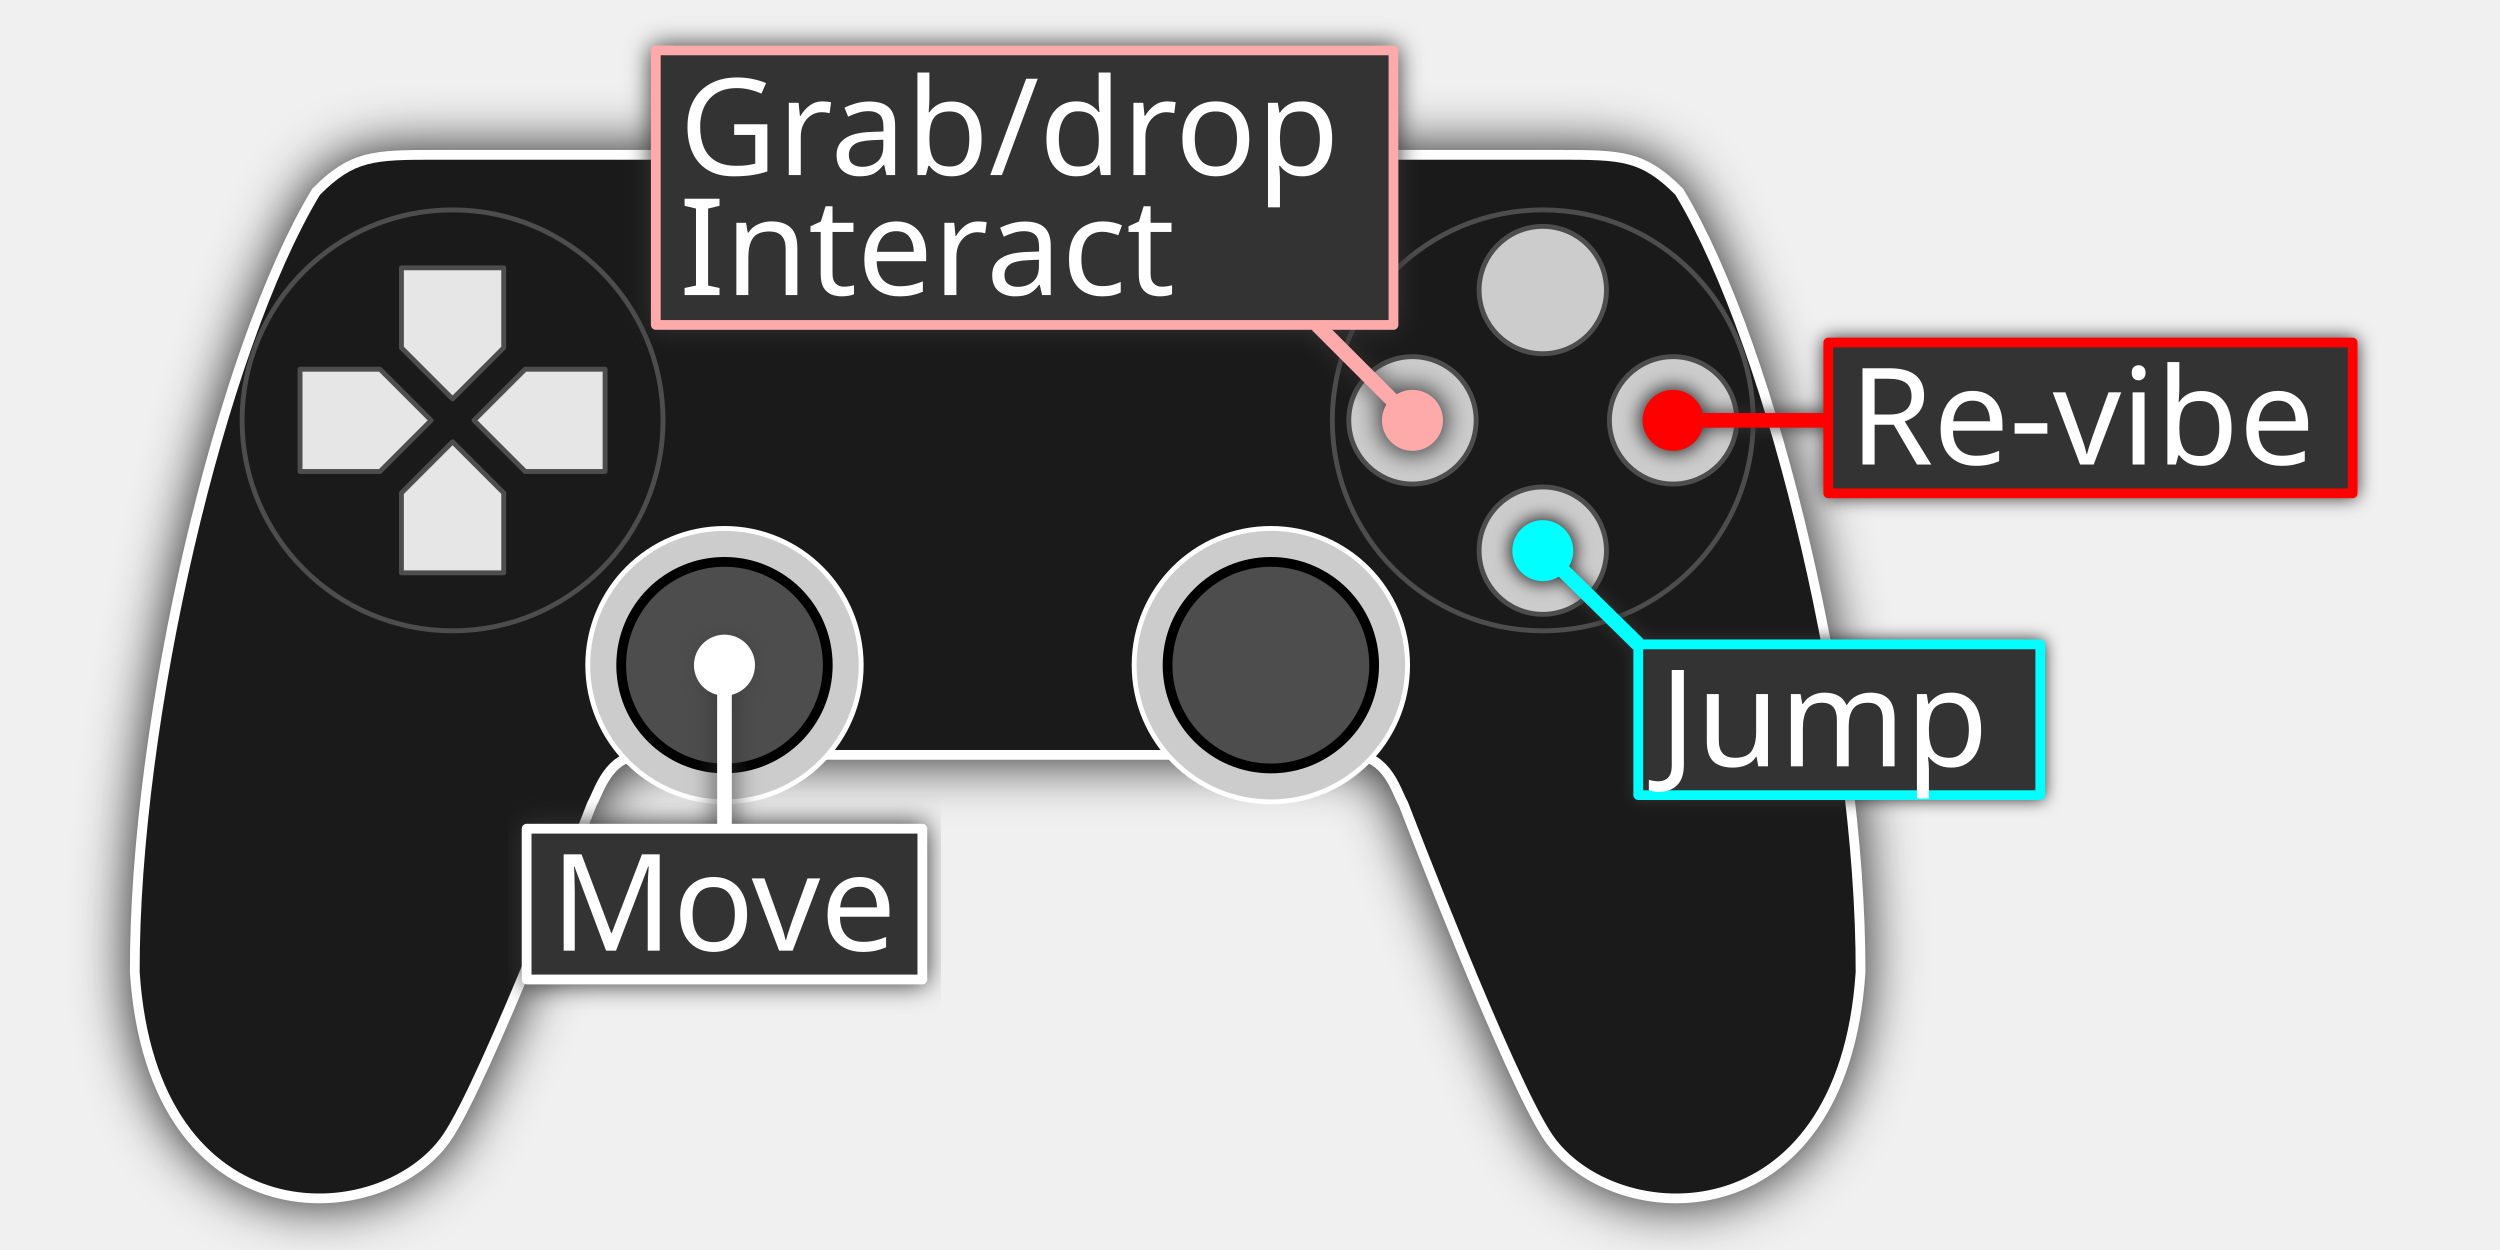
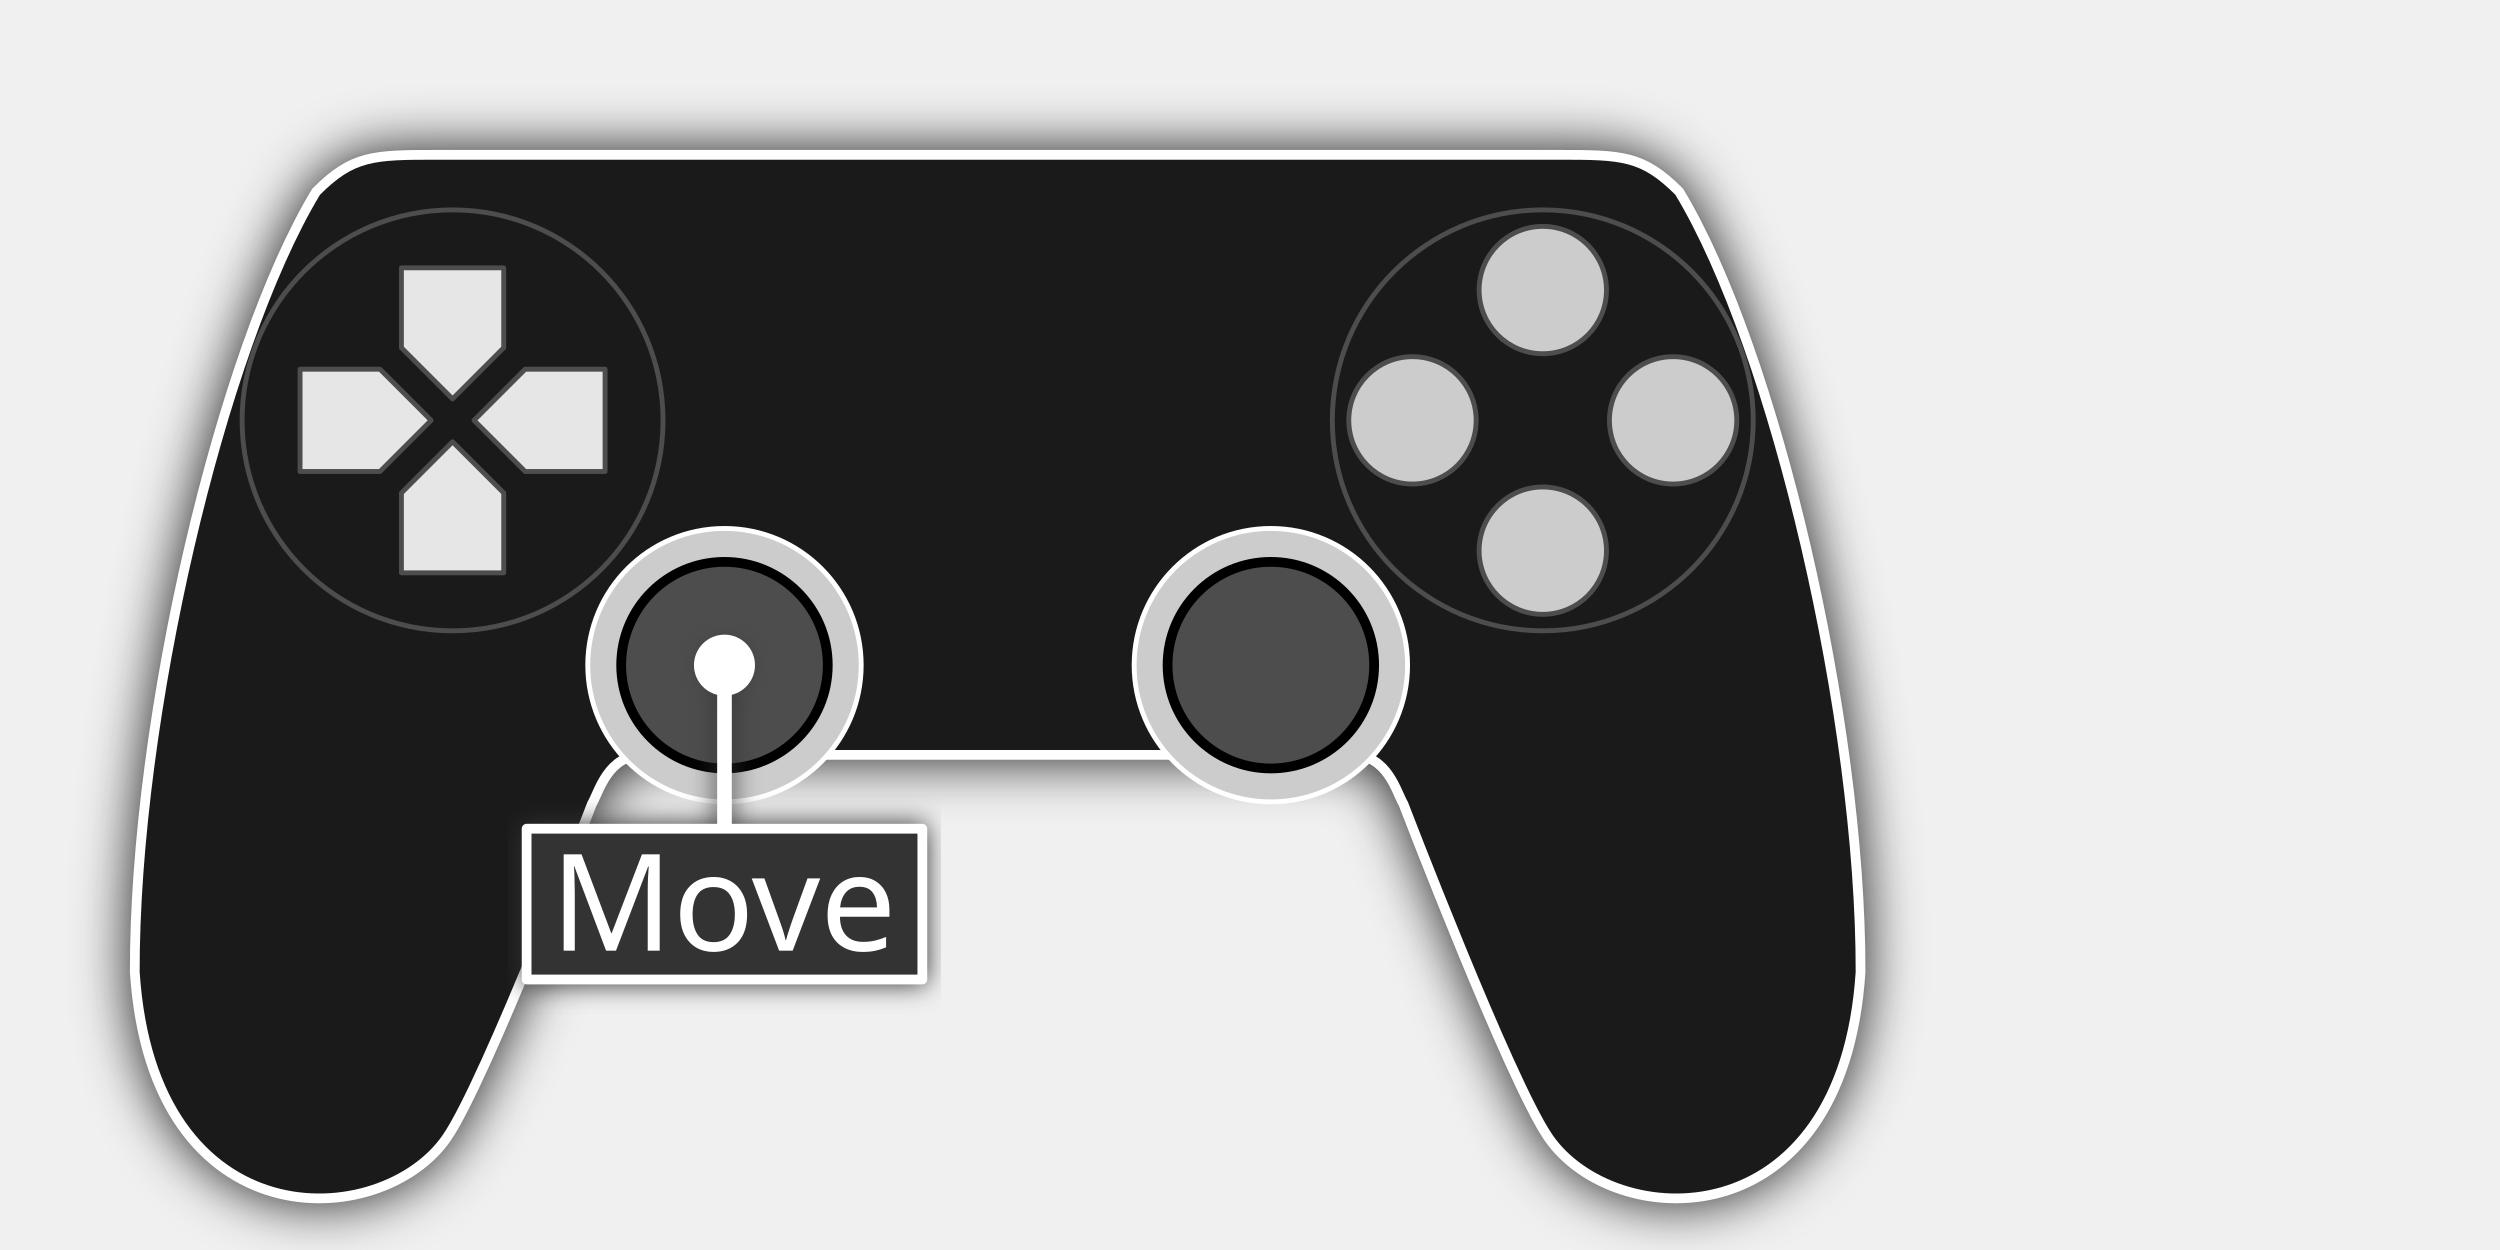
<svg xmlns="http://www.w3.org/2000/svg" id="svg8" version="1.1" viewBox="0 0 270.93 135.465" height="512" width="1024">
  <defs id="defs2">
    <filter style="color-interpolation-filters:sRGB" id="filter1122" x="-0.039" width="1.077" y="-0.064" height="1.127">
      <feGaussianBlur stdDeviation="11.423" id="feGaussianBlur1124" />
    </filter>
    <filter style="color-interpolation-filters:sRGB" id="filter1201" x="-0.033" width="1.066" y="-0.089" height="1.177">
      <feGaussianBlur stdDeviation="5.128" id="feGaussianBlur1203" />
    </filter>
    <filter style="color-interpolation-filters:sRGB" id="filter1234" x="-0.037" width="1.073" y="-0.069" height="1.139">
      <feGaussianBlur stdDeviation="3.355" id="feGaussianBlur1236" />
    </filter>
    <filter style="color-interpolation-filters:sRGB" id="filter1325" x="-0.036" width="1.073" y="-0.071" height="1.141">
      <feGaussianBlur stdDeviation="4.931" id="feGaussianBlur1327" />
    </filter>
    <filter style="color-interpolation-filters:sRGB" id="filter1384" x="-0.029" width="1.059" y="-0.131" height="1.263">
      <feGaussianBlur stdDeviation="3.599" id="feGaussianBlur1386" />
    </filter>
  </defs>
  <g id="layer1" style="display:inline">
    <path id="path1112" style="color:#000000;font-style:normal;font-variant:normal;font-weight:normal;font-stretch:normal;font-size:medium;line-height:normal;font-family:sans-serif;font-variant-ligatures:normal;font-variant-position:normal;font-variant-caps:normal;font-variant-numeric:normal;font-variant-alternates:normal;font-variant-east-asian:normal;font-feature-settings:normal;font-variation-settings:normal;text-indent:0;text-align:start;text-decoration:none;text-decoration-line:none;text-decoration-style:solid;text-decoration-color:#000000;letter-spacing:normal;word-spacing:normal;text-transform:none;writing-mode:lr-tb;direction:ltr;text-orientation:mixed;dominant-baseline:auto;baseline-shift:baseline;text-anchor:start;white-space:normal;shape-padding:0;shape-margin:0;inline-size:0;clip-rule:nonzero;display:inline;overflow:visible;visibility:visible;isolation:auto;mix-blend-mode:normal;color-interpolation:sRGB;color-interpolation-filters:linearRGB;solid-color:#000000;solid-opacity:1;vector-effect:none;fill:#1a1a1a;fill-opacity:1;fill-rule:nonzero;stroke:none;stroke-width:4;stroke-linecap:butt;stroke-linejoin:miter;stroke-miterlimit:4;stroke-dasharray:none;stroke-dashoffset:0;stroke-opacity:1;filter:url(#filter1122);color-rendering:auto;image-rendering:auto;shape-rendering:auto;text-rendering:auto;enable-background:accumulate;stop-color:#000000" d="m 178.887,61.418 c -13.095,0 -21.864,0.024 -29.453,2.037 -7.589,2.013 -13.787,6.072 -21.35,13.635 l -0.176,0.178 -0.127,0.207 C 88.189,142.859 53.012,294.558 53.209,398.191 v 0.066 0.059 c 3.665,56.023 29.542,83.668 58.09,91.84 28.548,8.172 59.455,-2.767 73.383,-23.061 4.187,-6.101 9.868,-17.542 16.205,-31.484 6.337,-13.943 13.267,-30.318 19.701,-45.961 12.853,-31.25 23.679,-59.524 23.703,-59.588 3.436,-5.982 6.156,-18.875 19.312,-18.875 h 145.041 145.041 c 13.157,0 15.874,12.893 19.311,18.875 0.023,0.064 10.852,28.338 23.705,59.588 6.434,15.643 13.364,32.018 19.701,45.961 6.337,13.943 12.016,25.384 16.203,31.484 13.928,20.293 44.844,31.232 73.393,23.061 28.548,-8.172 54.417,-35.817 58.082,-91.84 l 0.008,-0.059 v -0.066 C 764.285,294.558 729.1,142.859 689.508,77.475 l -0.127,-0.207 -0.17,-0.178 C 681.648,69.527 675.444,65.468 667.855,63.455 660.266,61.442 651.504,61.418 638.408,61.418 H 408.645 Z" transform="scale(0.26458)" />
    <path id="path896" style="fill:#1a1a1a;stroke:#ffffff;stroke-width:1.058;stroke-linecap:butt;stroke-linejoin:miter;stroke-miterlimit:4;stroke-dasharray:none;stroke-opacity:1" d="m 47.329,16.779 c -6.927,0 -9.134,0.059 -13.067,3.993 -10.358,17.106 -19.708,57.284 -19.656,84.581 1.92,29.348 26.769,28.208 33.821,17.933 4.231,-6.165 15.722,-36.164 15.722,-36.164 0.778,-1.317 1.716,-5.316 5.595,-5.316 h 38.375 38.375 c 3.88,0 4.817,4 5.595,5.316 0,0 11.491,29.999 15.722,36.164 7.052,10.275 31.901,11.415 33.821,-17.933 0.052,-27.298 -9.297,-67.475 -19.656,-84.581 -3.934,-3.934 -6.141,-3.993 -13.067,-3.993 h -60.79 z" />
    <circle style="fill:#cccccc;stroke:#ffffff;stroke-width:0.529;stroke-linecap:round;stroke-linejoin:round;stroke-miterlimit:4;stroke-dasharray:none;paint-order:markers fill stroke" id="circle864" cx="137.725" cy="72.086" r="14.816" />
    <circle style="fill:none;stroke:#4d4d4d;stroke-width:0.529;stroke-linecap:round;stroke-linejoin:round;stroke-miterlimit:4;stroke-dasharray:none;paint-order:markers fill stroke" id="path840" cx="167.194" cy="45.554" r="22.809" />
    <circle style="fill:#cccccc;stroke:#4d4d4d;stroke-width:0.529;stroke-linecap:round;stroke-linejoin:round;stroke-miterlimit:4;stroke-dasharray:none;paint-order:markers fill stroke" id="circle13" cx="167.194" cy="31.432" r="6.901" />
    <circle style="fill:#cccccc;stroke:#4d4d4d;stroke-width:0.529;stroke-linecap:round;stroke-linejoin:round;stroke-miterlimit:4;stroke-dasharray:none;paint-order:markers fill stroke" id="circle842" cx="181.316" cy="45.554" r="6.901" />
    <circle style="fill:#cccccc;stroke:#4d4d4d;stroke-width:0.529;stroke-linecap:round;stroke-linejoin:round;stroke-miterlimit:4;stroke-dasharray:none;paint-order:markers fill stroke" id="circle844" cx="167.194" cy="59.676" r="6.901" />
    <circle style="fill:#cccccc;stroke:#4d4d4d;stroke-width:0.529;stroke-linecap:round;stroke-linejoin:round;stroke-miterlimit:4;stroke-dasharray:none;paint-order:markers fill stroke" id="circle846" cx="153.072" cy="45.554" r="6.901" />
    <circle style="fill:#4d4d4d;stroke:#000000;stroke-width:1.058;stroke-linecap:round;stroke-linejoin:round;stroke-miterlimit:4;stroke-dasharray:none;paint-order:markers fill stroke" id="circle862" cx="137.725" cy="72.086" r="11.194" />
    <circle style="fill:#cccccc;stroke:#ffffff;stroke-width:0.529;stroke-linecap:round;stroke-linejoin:round;stroke-miterlimit:4;stroke-dasharray:none;paint-order:markers fill stroke" id="circle878" cx="-78.513" cy="72.086" r="14.816" transform="scale(-1,1)" />
    <circle style="fill:none;stroke:#4d4d4d;stroke-width:0.529;stroke-linecap:round;stroke-linejoin:round;stroke-miterlimit:4;stroke-dasharray:none;paint-order:markers fill stroke" id="circle882" cx="-49.045" cy="45.554" r="22.809" transform="scale(-1,1)" />
    <circle style="fill:#4d4d4d;stroke:#000000;stroke-width:1.058;stroke-linecap:round;stroke-linejoin:round;stroke-miterlimit:4;stroke-dasharray:none;paint-order:markers fill stroke" id="circle892" cx="-78.513" cy="72.086" r="11.194" transform="scale(-1,1)" />
    <path id="rect917" style="opacity:1;fill:#e6e6e6;stroke:#4d4d4d;stroke-width:0.529;stroke-linecap:round;stroke-linejoin:round;stroke-miterlimit:4;stroke-dasharray:none;paint-order:markers fill stroke" d="m 43.502,29.027 v 8.659 l 5.543,5.543 5.543,-5.543 v -8.659 z m -10.984,10.984 v 11.087 h 8.659 l 5.543,-5.543 -5.543,-5.544 z m 24.396,0 -5.543,5.543 5.543,5.544 h 8.659 v -11.087 z m -7.868,7.868 -5.543,5.543 v 8.659 h 11.086 v -8.659 z" />
  </g>
  <g id="layer2" style="display:inline">
    <path id="path1176" style="color:#000000;font-style:normal;font-variant:normal;font-weight:normal;font-stretch:normal;font-size:medium;line-height:normal;font-family:sans-serif;font-variant-ligatures:normal;font-variant-position:normal;font-variant-caps:normal;font-variant-numeric:normal;font-variant-alternates:normal;font-variant-east-asian:normal;font-feature-settings:normal;font-variation-settings:normal;text-indent:0;text-align:start;text-decoration:none;text-decoration-line:none;text-decoration-style:solid;text-decoration-color:#000000;letter-spacing:normal;word-spacing:normal;text-transform:none;writing-mode:lr-tb;direction:ltr;text-orientation:mixed;dominant-baseline:auto;baseline-shift:baseline;text-anchor:start;white-space:normal;shape-padding:0;shape-margin:0;inline-size:0;clip-rule:nonzero;display:inline;overflow:visible;visibility:visible;isolation:auto;mix-blend-mode:normal;color-interpolation:sRGB;color-interpolation-filters:linearRGB;solid-color:#000000;solid-opacity:1;vector-effect:none;fill:#333333;fill-opacity:1;fill-rule:nonzero;stroke:none;stroke-width:4;stroke-linecap:round;stroke-linejoin:round;stroke-miterlimit:4;stroke-dasharray:none;stroke-dashoffset:0;stroke-opacity:1;paint-order:normal;filter:url(#filter1201);color-rendering:auto;image-rendering:auto;shape-rendering:auto;text-rendering:auto;enable-background:accumulate;stop-color:#000000" d="m 296.748,264.172 c -4.575,-7.7e-4 -8.285,3.708 -8.285,8.283 -1e-4,3.416 2.097,6.482 5.281,7.721 v 57.262 h -78.043 c -1.105,1.1e-4 -2,0.895 -2,2 v 61.758 c -9.7e-4,1.105 0.895,2.002 2,2.002 h 162.094 c 1.105,-1.1e-4 2.001,-0.897 2,-2.002 V 339.438 c -1.1e-4,-1.105 -0.895,-2 -2,-2 h -78.049 v -57.26 c 3.186,-1.237 5.285,-4.305 5.285,-7.723 -3.1e-4,-4.575 -3.709,-8.283 -8.283,-8.283 z" transform="scale(0.26458)" />
    <rect style="display:inline;fill:#333333;stroke:#ffffff;stroke-width:1.058;stroke-linecap:round;stroke-linejoin:round;stroke-miterlimit:4;stroke-dasharray:none;paint-order:normal" id="rect990" width="42.886" height="16.341" x="57.071" y="89.808" />
    <text xml:space="preserve" style="font-style:normal;font-weight:normal;font-size:14.611px;line-height:1.25;font-family:sans-serif;letter-spacing:0px;word-spacing:0px;display:inline;fill:#ffffff;fill-opacity:1;stroke:none;stroke-width:1.058;stroke-linecap:round;stroke-miterlimit:4;stroke-dasharray:none;paint-order:stroke markers fill" x="59.665" y="103.027" id="text940">
      <tspan id="tspan938" x="59.665" y="103.027" style="font-style:normal;font-variant:normal;font-weight:normal;font-stretch:normal;font-family:'Quicksand Medium';-inkscape-font-specification:'Quicksand Medium, ';fill:#ffffff;stroke:none;stroke-width:1.058;stroke-linecap:round;stroke-miterlimit:4;stroke-dasharray:none;paint-order:stroke markers fill">Move</tspan>
    </text>
    <path style="display:inline;fill:none;fill-rule:evenodd;stroke:#ffffff;stroke-width:1.587;stroke-linecap:butt;stroke-linejoin:miter;stroke-miterlimit:4;stroke-dasharray:none;stroke-opacity:1" d="m 78.513,72.086 v 17.721" id="path1026" />
    <circle style="display:inline;opacity:1;fill:#ffffff;stroke:none;stroke-width:1.587;stroke-linecap:round;stroke-linejoin:round;stroke-miterlimit:4;stroke-dasharray:none;stroke-opacity:1;paint-order:normal" id="path1030" cx="78.513" cy="72.086" r="3.307" />
  </g>
-   <g id="g1000" style="display:inline">
+   <g id="g1000" style="display:none">
    <path id="path1221" style="color:#000000;font-style:normal;font-variant:normal;font-weight:normal;font-stretch:normal;font-size:medium;line-height:normal;font-family:sans-serif;font-variant-ligatures:normal;font-variant-position:normal;font-variant-caps:normal;font-variant-numeric:normal;font-variant-alternates:normal;font-variant-east-asian:normal;font-feature-settings:normal;font-variation-settings:normal;text-indent:0;text-align:start;text-decoration:none;text-decoration-line:none;text-decoration-style:solid;text-decoration-color:#000000;letter-spacing:normal;word-spacing:normal;text-transform:none;writing-mode:lr-tb;direction:ltr;text-orientation:mixed;dominant-baseline:auto;baseline-shift:baseline;text-anchor:start;white-space:normal;shape-padding:0;shape-margin:0;inline-size:0;clip-rule:nonzero;display:inline;overflow:visible;visibility:visible;isolation:auto;mix-blend-mode:normal;color-interpolation:sRGB;color-interpolation-filters:linearRGB;solid-color:#000000;solid-opacity:1;vector-effect:none;fill:#333333;fill-opacity:1;fill-rule:nonzero;stroke:none;stroke-width:4;stroke-linecap:round;stroke-linejoin:round;stroke-miterlimit:4;stroke-dasharray:none;stroke-dashoffset:0;stroke-opacity:1;paint-order:normal;filter:url(#filter1234);color-rendering:auto;image-rendering:auto;shape-rendering:auto;text-rendering:auto;enable-background:accumulate;stop-color:#000000" d="m 631.92,211.744 c -7.615,0 -13.812,6.189 -13.812,13.805 0,7.615 6.197,13.812 13.812,13.812 2.771,0 5.349,-0.83 7.514,-2.24 l 29.492,28.947 0.104,-0.105 v 59.73 a 2,2 0 0 0 2,2 h 164.67 a 2,2 0 0 0 2,-2 v -61.766 a 2,2 0 0 0 -2,-2 H 672.988 l 0.139,-0.141 -29.496,-28.949 c 1.324,-2.119 2.102,-4.612 2.102,-7.289 0,-7.615 -6.197,-13.805 -13.812,-13.805 z" transform="scale(0.26458)" />
    <rect style="display:inline;fill:#333333;stroke:#00ffff;stroke-width:1.058;stroke-linecap:round;stroke-linejoin:round;stroke-miterlimit:4;stroke-dasharray:none;paint-order:normal" id="rect956" width="43.569" height="16.341" x="177.541" y="69.83" />
    <text xml:space="preserve" style="font-style:normal;font-weight:normal;font-size:14.611px;line-height:1.25;font-family:sans-serif;letter-spacing:0px;word-spacing:0px;display:inline;fill:#ffffff;fill-opacity:1;stroke:none;stroke-width:1.058;stroke-linecap:round;stroke-miterlimit:4;stroke-dasharray:none;paint-order:stroke markers fill" x="179.83" y="83.049" id="text976">
      <tspan id="tspan974" x="179.83" y="83.049" style="font-style:normal;font-variant:normal;font-weight:normal;font-stretch:normal;font-family:'Quicksand Medium';-inkscape-font-specification:'Quicksand Medium, ';fill:#ffffff;stroke:none;stroke-width:1.058;stroke-linecap:round;stroke-miterlimit:4;stroke-dasharray:none;paint-order:stroke markers fill">Jump</tspan>
    </text>
    <circle style="display:inline;fill:#00ffff;stroke:none;stroke-width:0.529;stroke-linecap:round;stroke-linejoin:round;stroke-miterlimit:4;stroke-dasharray:none;paint-order:markers fill stroke" id="circle936" cx="167.194" cy="59.676" r="3.307" />
    <path style="display:inline;fill:none;fill-rule:evenodd;stroke:#00ffff;stroke-width:1.587;stroke-linecap:butt;stroke-linejoin:miter;stroke-miterlimit:4;stroke-dasharray:none;stroke-opacity:1" d="m 167.194,59.676 10.347,10.154" id="path988" />
  </g>
-   <g id="g1049" style="display:inline">
+   <g id="g1049" style="display:none">
    <path id="path1295" style="color:#000000;font-style:normal;font-variant:normal;font-weight:normal;font-stretch:normal;font-size:medium;line-height:normal;font-family:sans-serif;font-variant-ligatures:normal;font-variant-position:normal;font-variant-caps:normal;font-variant-numeric:normal;font-variant-alternates:normal;font-variant-east-asian:normal;font-feature-settings:normal;font-variation-settings:normal;text-indent:0;text-align:start;text-decoration:none;text-decoration-line:none;text-decoration-style:solid;text-decoration-color:#000000;letter-spacing:normal;word-spacing:normal;text-transform:none;writing-mode:lr-tb;direction:ltr;text-orientation:mixed;dominant-baseline:auto;baseline-shift:baseline;text-anchor:start;white-space:normal;shape-padding:0;shape-margin:0;inline-size:0;clip-rule:nonzero;display:inline;overflow:visible;visibility:visible;isolation:auto;mix-blend-mode:normal;color-interpolation:sRGB;color-interpolation-filters:linearRGB;solid-color:#000000;solid-opacity:1;vector-effect:none;fill:#333333;fill-opacity:1;fill-rule:nonzero;stroke:none;stroke-width:4;stroke-linecap:round;stroke-linejoin:round;stroke-miterlimit:4;stroke-dasharray:none;stroke-dashoffset:0;stroke-opacity:1;paint-order:normal;filter:url(#filter1325);color-rendering:auto;image-rendering:auto;shape-rendering:auto;text-rendering:auto;enable-background:accumulate;stop-color:#000000" d="m 268.615,18.639 a 2,2 0 0 0 -2,2.002 V 133.09 a 2,2 0 0 0 2,2 h 268.838 l -0.119,0.119 29.57,29.57 c -1.366,2.142 -2.168,4.676 -2.168,7.398 0,7.615 6.197,13.811 13.812,13.811 7.615,0 13.811,-6.195 13.811,-13.811 0,-7.615 -6.195,-13.812 -13.811,-13.812 -2.724,0 -5.26,0.805 -7.402,2.172 l -25.441,-25.447 h 25.062 a 2,2 0 0 0 2,-2 V 20.641 a 2,2 0 0 0 -2,-2.002 z" transform="scale(0.26458)" />
    <rect style="display:inline;opacity:1;fill:#333333;stroke:#ffaaaa;stroke-width:1.058;stroke-linecap:round;stroke-linejoin:round;stroke-miterlimit:4;stroke-dasharray:none;stroke-opacity:1;paint-order:normal" id="rect1011" width="79.943" height="29.752" x="71.07" y="5.46" />
    <text xml:space="preserve" style="font-style:normal;font-weight:normal;font-size:14.611px;line-height:0.85;font-family:sans-serif;letter-spacing:0px;word-spacing:0px;fill:#ffffff;fill-opacity:1;stroke:none;stroke-width:1.058;stroke-linecap:round;stroke-miterlimit:4;stroke-dasharray:none;paint-order:stroke markers fill" x="73.615" y="18.969" id="text1017">
      <tspan id="tspan1013" x="73.615" y="18.969" style="font-style:normal;font-variant:normal;font-weight:normal;font-stretch:normal;font-family:'Quicksand Medium';-inkscape-font-specification:'Quicksand Medium, ';fill:#ffffff;stroke:none;stroke-width:1.058;stroke-linecap:round;stroke-miterlimit:4;stroke-dasharray:none;paint-order:stroke markers fill">Grab/drop</tspan>
      <tspan x="73.615" y="31.977" style="font-style:normal;font-variant:normal;font-weight:normal;font-stretch:normal;font-family:'Quicksand Medium';-inkscape-font-specification:'Quicksand Medium, ';fill:#ffffff;stroke:none;stroke-width:1.058;stroke-linecap:round;stroke-miterlimit:4;stroke-dasharray:none;paint-order:stroke markers fill" id="tspan1015">Interact</tspan>
    </text>
    <circle style="display:inline;fill:#ffaaaa;stroke:none;stroke-width:0.529;stroke-linecap:round;stroke-linejoin:round;stroke-miterlimit:4;stroke-dasharray:none;paint-order:markers fill stroke" id="circle934" cx="153.072" cy="45.554" r="3.307" />
    <path style="display:inline;fill:none;fill-rule:evenodd;stroke:#ffaaaa;stroke-width:1.587;stroke-linecap:butt;stroke-linejoin:miter;stroke-miterlimit:4;stroke-dasharray:none;stroke-opacity:1" d="m 142.73,35.213 10.342,10.342" id="path1047" />
  </g>
-   <g id="g1097" style="display:inline">
+   <g id="g1097" style="display:none">
    <path id="path1364" style="color:#000000;font-style:normal;font-variant:normal;font-weight:normal;font-stretch:normal;font-size:medium;line-height:normal;font-family:sans-serif;font-variant-ligatures:normal;font-variant-position:normal;font-variant-caps:normal;font-variant-numeric:normal;font-variant-alternates:normal;font-variant-east-asian:normal;font-feature-settings:normal;font-variation-settings:normal;text-indent:0;text-align:start;text-decoration:none;text-decoration-line:none;text-decoration-style:solid;text-decoration-color:#000000;letter-spacing:normal;word-spacing:normal;text-transform:none;writing-mode:lr-tb;direction:ltr;text-orientation:mixed;dominant-baseline:auto;baseline-shift:baseline;text-anchor:start;white-space:normal;shape-padding:0;shape-margin:0;inline-size:0;clip-rule:nonzero;display:inline;overflow:visible;visibility:visible;isolation:auto;mix-blend-mode:normal;color-interpolation:sRGB;color-interpolation-filters:linearRGB;solid-color:#000000;solid-opacity:1;vector-effect:none;fill:#333333;fill-opacity:1;fill-rule:nonzero;stroke:none;stroke-width:4;stroke-linecap:round;stroke-linejoin:round;stroke-miterlimit:4;stroke-dasharray:none;stroke-dashoffset:0;stroke-opacity:1;paint-order:normal;filter:url(#filter1384);color-rendering:auto;image-rendering:auto;shape-rendering:auto;text-rendering:auto;enable-background:accumulate;stop-color:#000000" d="m 748.865,138.301 a 2,2 0 0 0 -2,2.002 v 28.871 h -48.092 c -1.376,-6.175 -6.891,-10.809 -13.475,-10.809 -7.615,0 -13.812,6.197 -13.812,13.812 0,7.615 6.197,13.811 13.812,13.811 6.585,0 12.101,-4.637 13.475,-10.814 h 48.092 v 26.893 a 2,2 0 0 0 2,2.002 h 214.771 a 2,2 0 0 0 2,-2.002 v -61.764 a 2,2 0 0 0 -2,-2.002 z" transform="scale(0.26458)" />
    <rect style="display:inline;fill:#333333;stroke:#ff0000;stroke-width:1.058;stroke-linecap:round;stroke-linejoin:round;stroke-miterlimit:4;stroke-dasharray:none;paint-order:normal" id="rect1051" width="56.825" height="16.341" x="198.134" y="37.122" />
    <text xml:space="preserve" style="font-style:normal;font-weight:normal;font-size:14.611px;line-height:1.25;font-family:sans-serif;letter-spacing:0px;word-spacing:0px;display:inline;fill:#ffffff;fill-opacity:1;stroke:none;stroke-width:1.058;stroke-linecap:round;stroke-miterlimit:4;stroke-dasharray:none;paint-order:stroke markers fill" x="200.423" y="50.341" id="text1069">
      <tspan id="tspan1067" x="200.423" y="50.341" style="font-style:normal;font-variant:normal;font-weight:normal;font-stretch:normal;font-family:'Quicksand Medium';-inkscape-font-specification:'Quicksand Medium, ';fill:#ffffff;stroke:none;stroke-width:1.058;stroke-linecap:round;stroke-miterlimit:4;stroke-dasharray:none;paint-order:stroke markers fill">Re-vibe</tspan>
    </text>
    <circle style="display:inline;fill:#ff0000;stroke:none;stroke-width:0.529;stroke-linecap:round;stroke-linejoin:round;stroke-miterlimit:4;stroke-dasharray:none;paint-order:markers fill stroke" id="circle932" cx="181.316" cy="45.554" r="3.307" />
    <path style="display:inline;fill:none;fill-rule:evenodd;stroke:#ff0000;stroke-width:1.587;stroke-linecap:butt;stroke-linejoin:miter;stroke-miterlimit:4;stroke-dasharray:none;stroke-opacity:1" d="m 181.316,45.554 h 16.818" id="path1083" />
  </g>
</svg>
